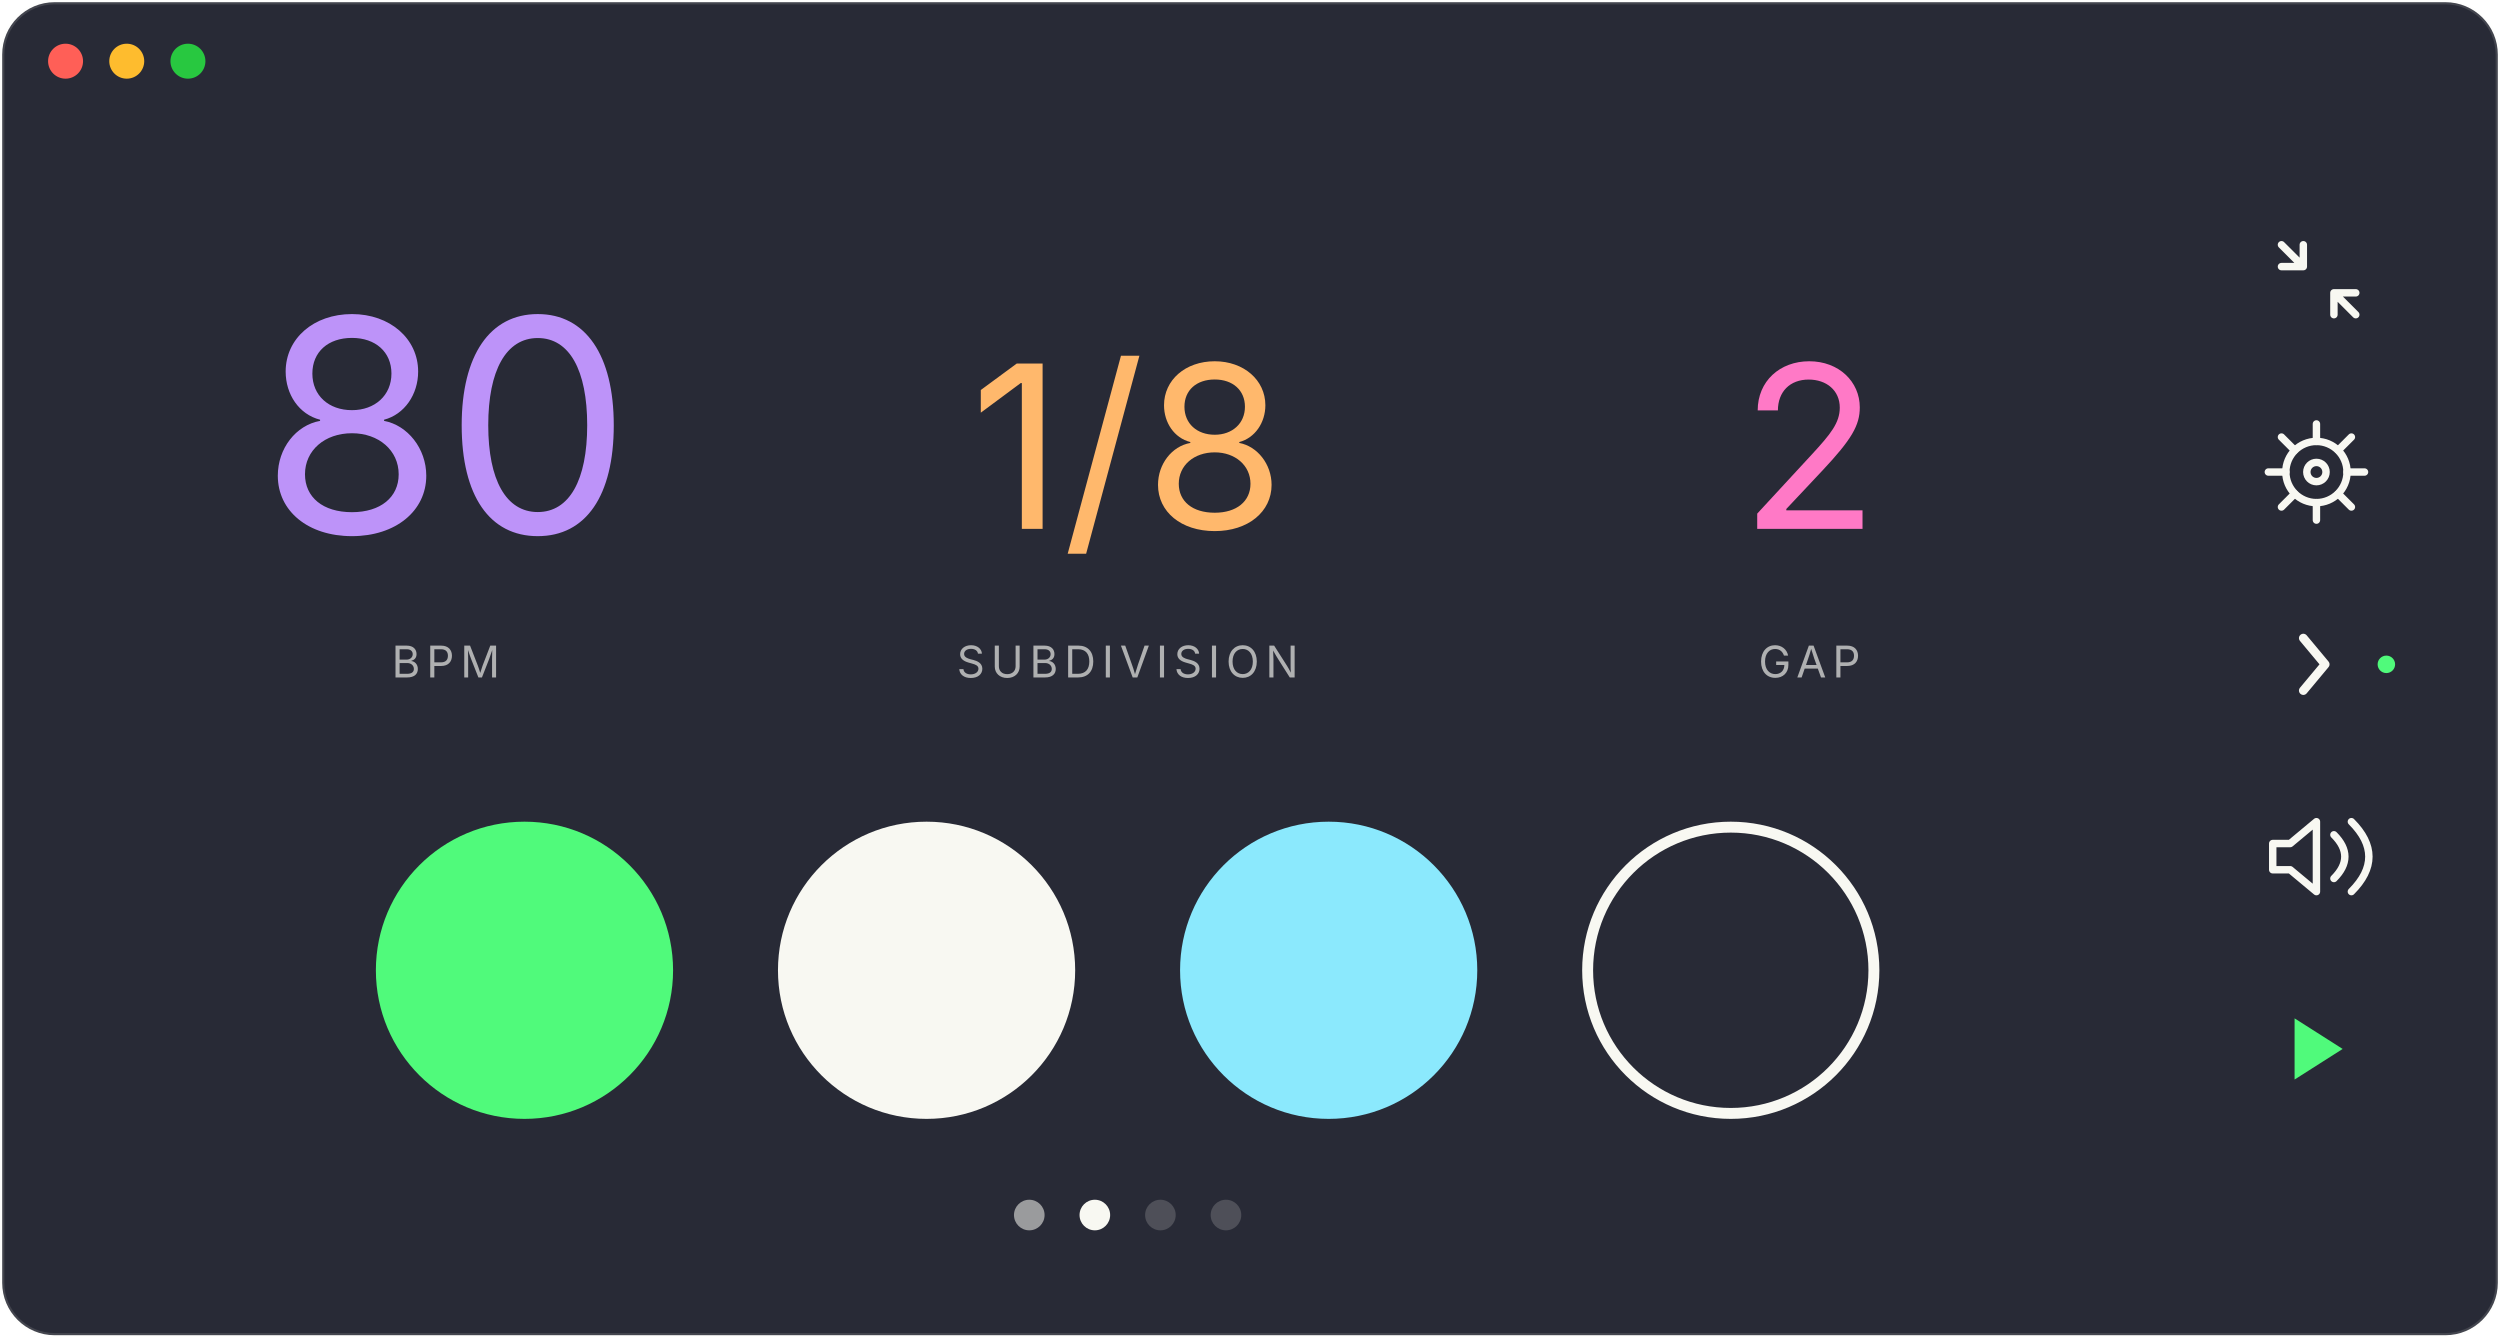
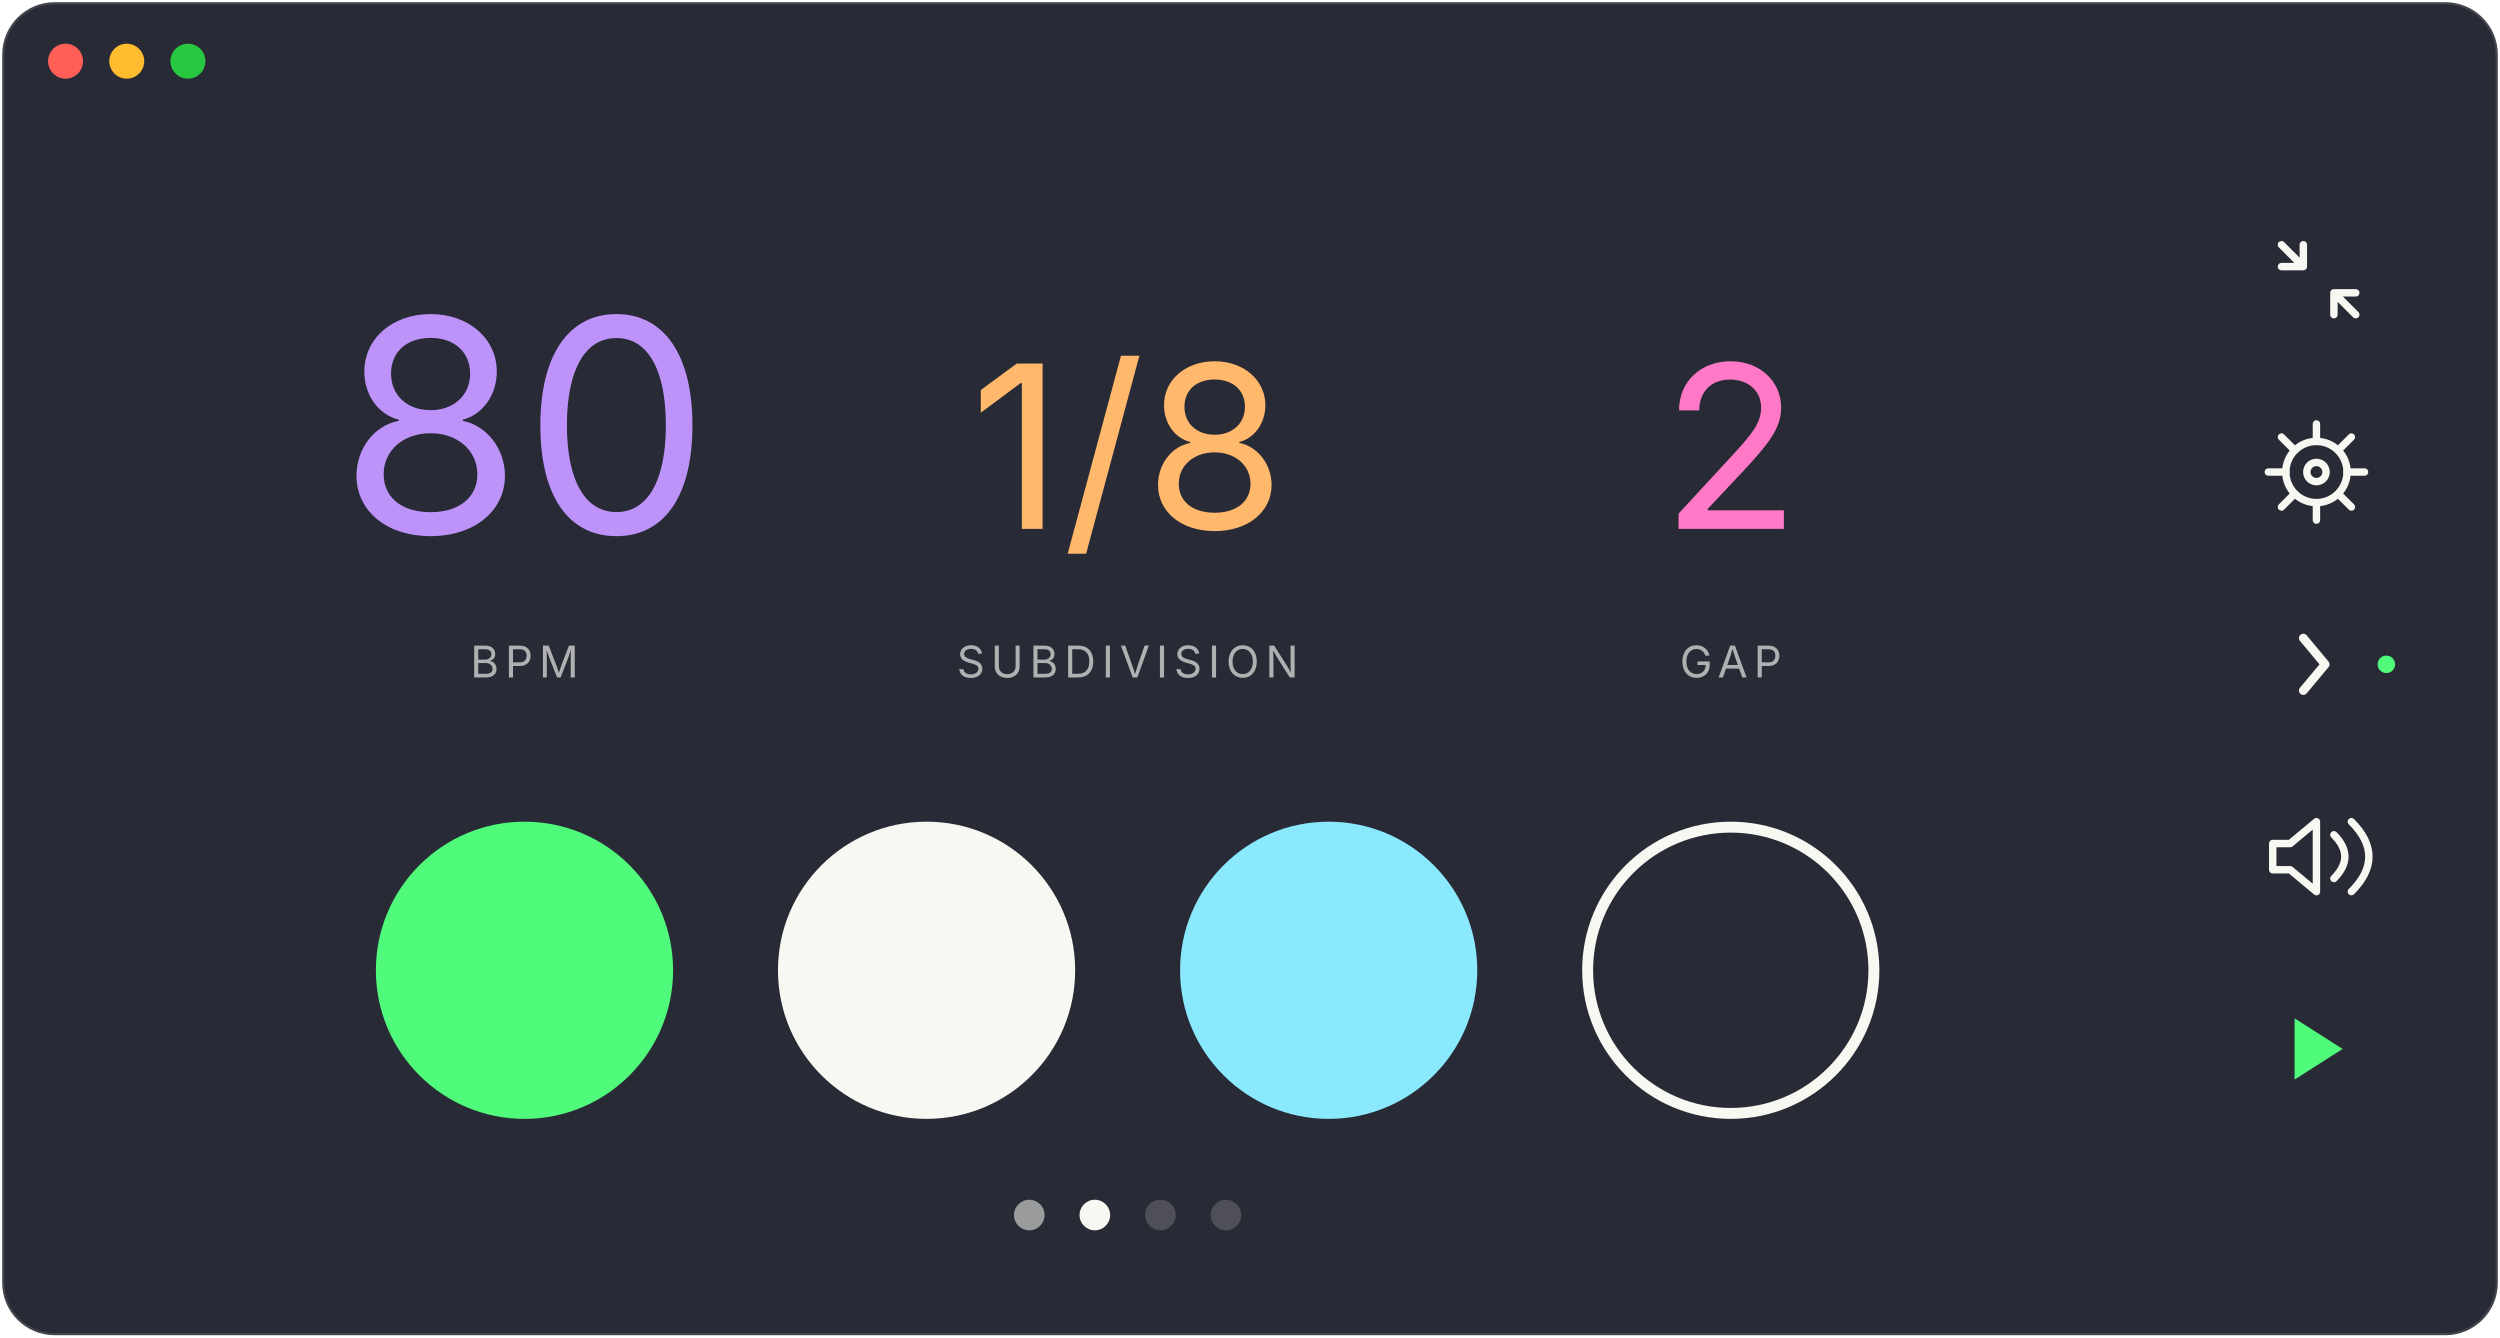
<svg xmlns="http://www.w3.org/2000/svg" width="572" height="306" viewBox="0 0 572 306">
  <rect x=".5" y=".5" width="571" height="305" rx="12" fill="#282A36" stroke="#F8F8F2" stroke-opacity=".13" />
  <circle cx="15" cy="14" r="4" fill="#FF5F57" />
  <circle cx="29" cy="14" r="4" fill="#FEBC2E" />
  <circle cx="43" cy="14" r="4" fill="#28C840" />
  <g font-family="-apple-system, BlinkMacSystemFont, Segoe UI, sans-serif">
-     <text x="102" y="122" text-anchor="middle" font-size="68" fill="#BD93F9">80</text>
+     <text x="120" y="122" text-anchor="middle" font-size="68" fill="#BD93F9">80</text>
    <text x="258" y="121" text-anchor="middle" font-size="52" fill="#FFB86C">1/8</text>
-     <text x="414" y="121" text-anchor="middle" font-size="52" fill="#FF79C6">2</text>
+     <text x="396" y="121" text-anchor="middle" font-size="52" fill="#FF79C6">2</text>
    <g font-size="10" letter-spacing="1.4" text-anchor="middle" fill="#F8F8F2" opacity=".65">
-       <text x="102" y="155">BPM</text>
+       <text x="120" y="155">BPM</text>
      <text x="258" y="155">SUBDIVISION</text>
-       <text x="414" y="155">GAP</text>
+       <text x="396" y="155">GAP</text>
    </g>
    <circle cx="120" cy="222" r="34" fill="#50FA7B" />
    <circle cx="212" cy="222" r="34" fill="#F8F8F2" />
    <circle cx="304" cy="222" r="34" fill="#8BE9FD" />
    <circle cx="396" cy="222" r="32.75" fill="none" stroke="#F8F8F2" stroke-width="2.5" />
    <g stroke="#F8F8F2" stroke-width="1.7" stroke-linecap="round" stroke-linejoin="round" fill="none">
      <path d="m522 56 5 5m-5 0h5v-5m12 16-5-5m5 0h-5v5" />
      <circle cx="530" cy="108" r="7" />
      <circle cx="530" cy="108" r="2.2" />
      <path d="M530 97v4m0 14v4m-11-11h4m14 0h4m-19-8 3 3m10 10 3 3m0-16-3 3m-10 10-3 3" />
      <path d="M520 193h4l6-5v16l-6-5h-4zm14-2q5 5 0 10m4-13q8 8 0 16" />
    </g>
    <path d="m527 146 5 6-5 6" fill="none" stroke="#F8F8F2" stroke-width="2" stroke-linecap="round" stroke-linejoin="round" />
    <circle cx="546" cy="152" r="2" fill="#50FA7B" />
    <path d="m525 233 11 7-11 7z" fill="#50FA7B" />
  </g>
  <circle cx="235.5" cy="278" r="3.5" fill="#F8F8F2" opacity=".55" />
  <circle cx="250.5" cy="278" r="3.5" fill="#F8F8F2" />
  <circle cx="265.5" cy="278" r="3.5" fill="#F8F8F2" opacity=".18" />
  <circle cx="280.5" cy="278" r="3.5" fill="#F8F8F2" opacity=".18" />
</svg>
